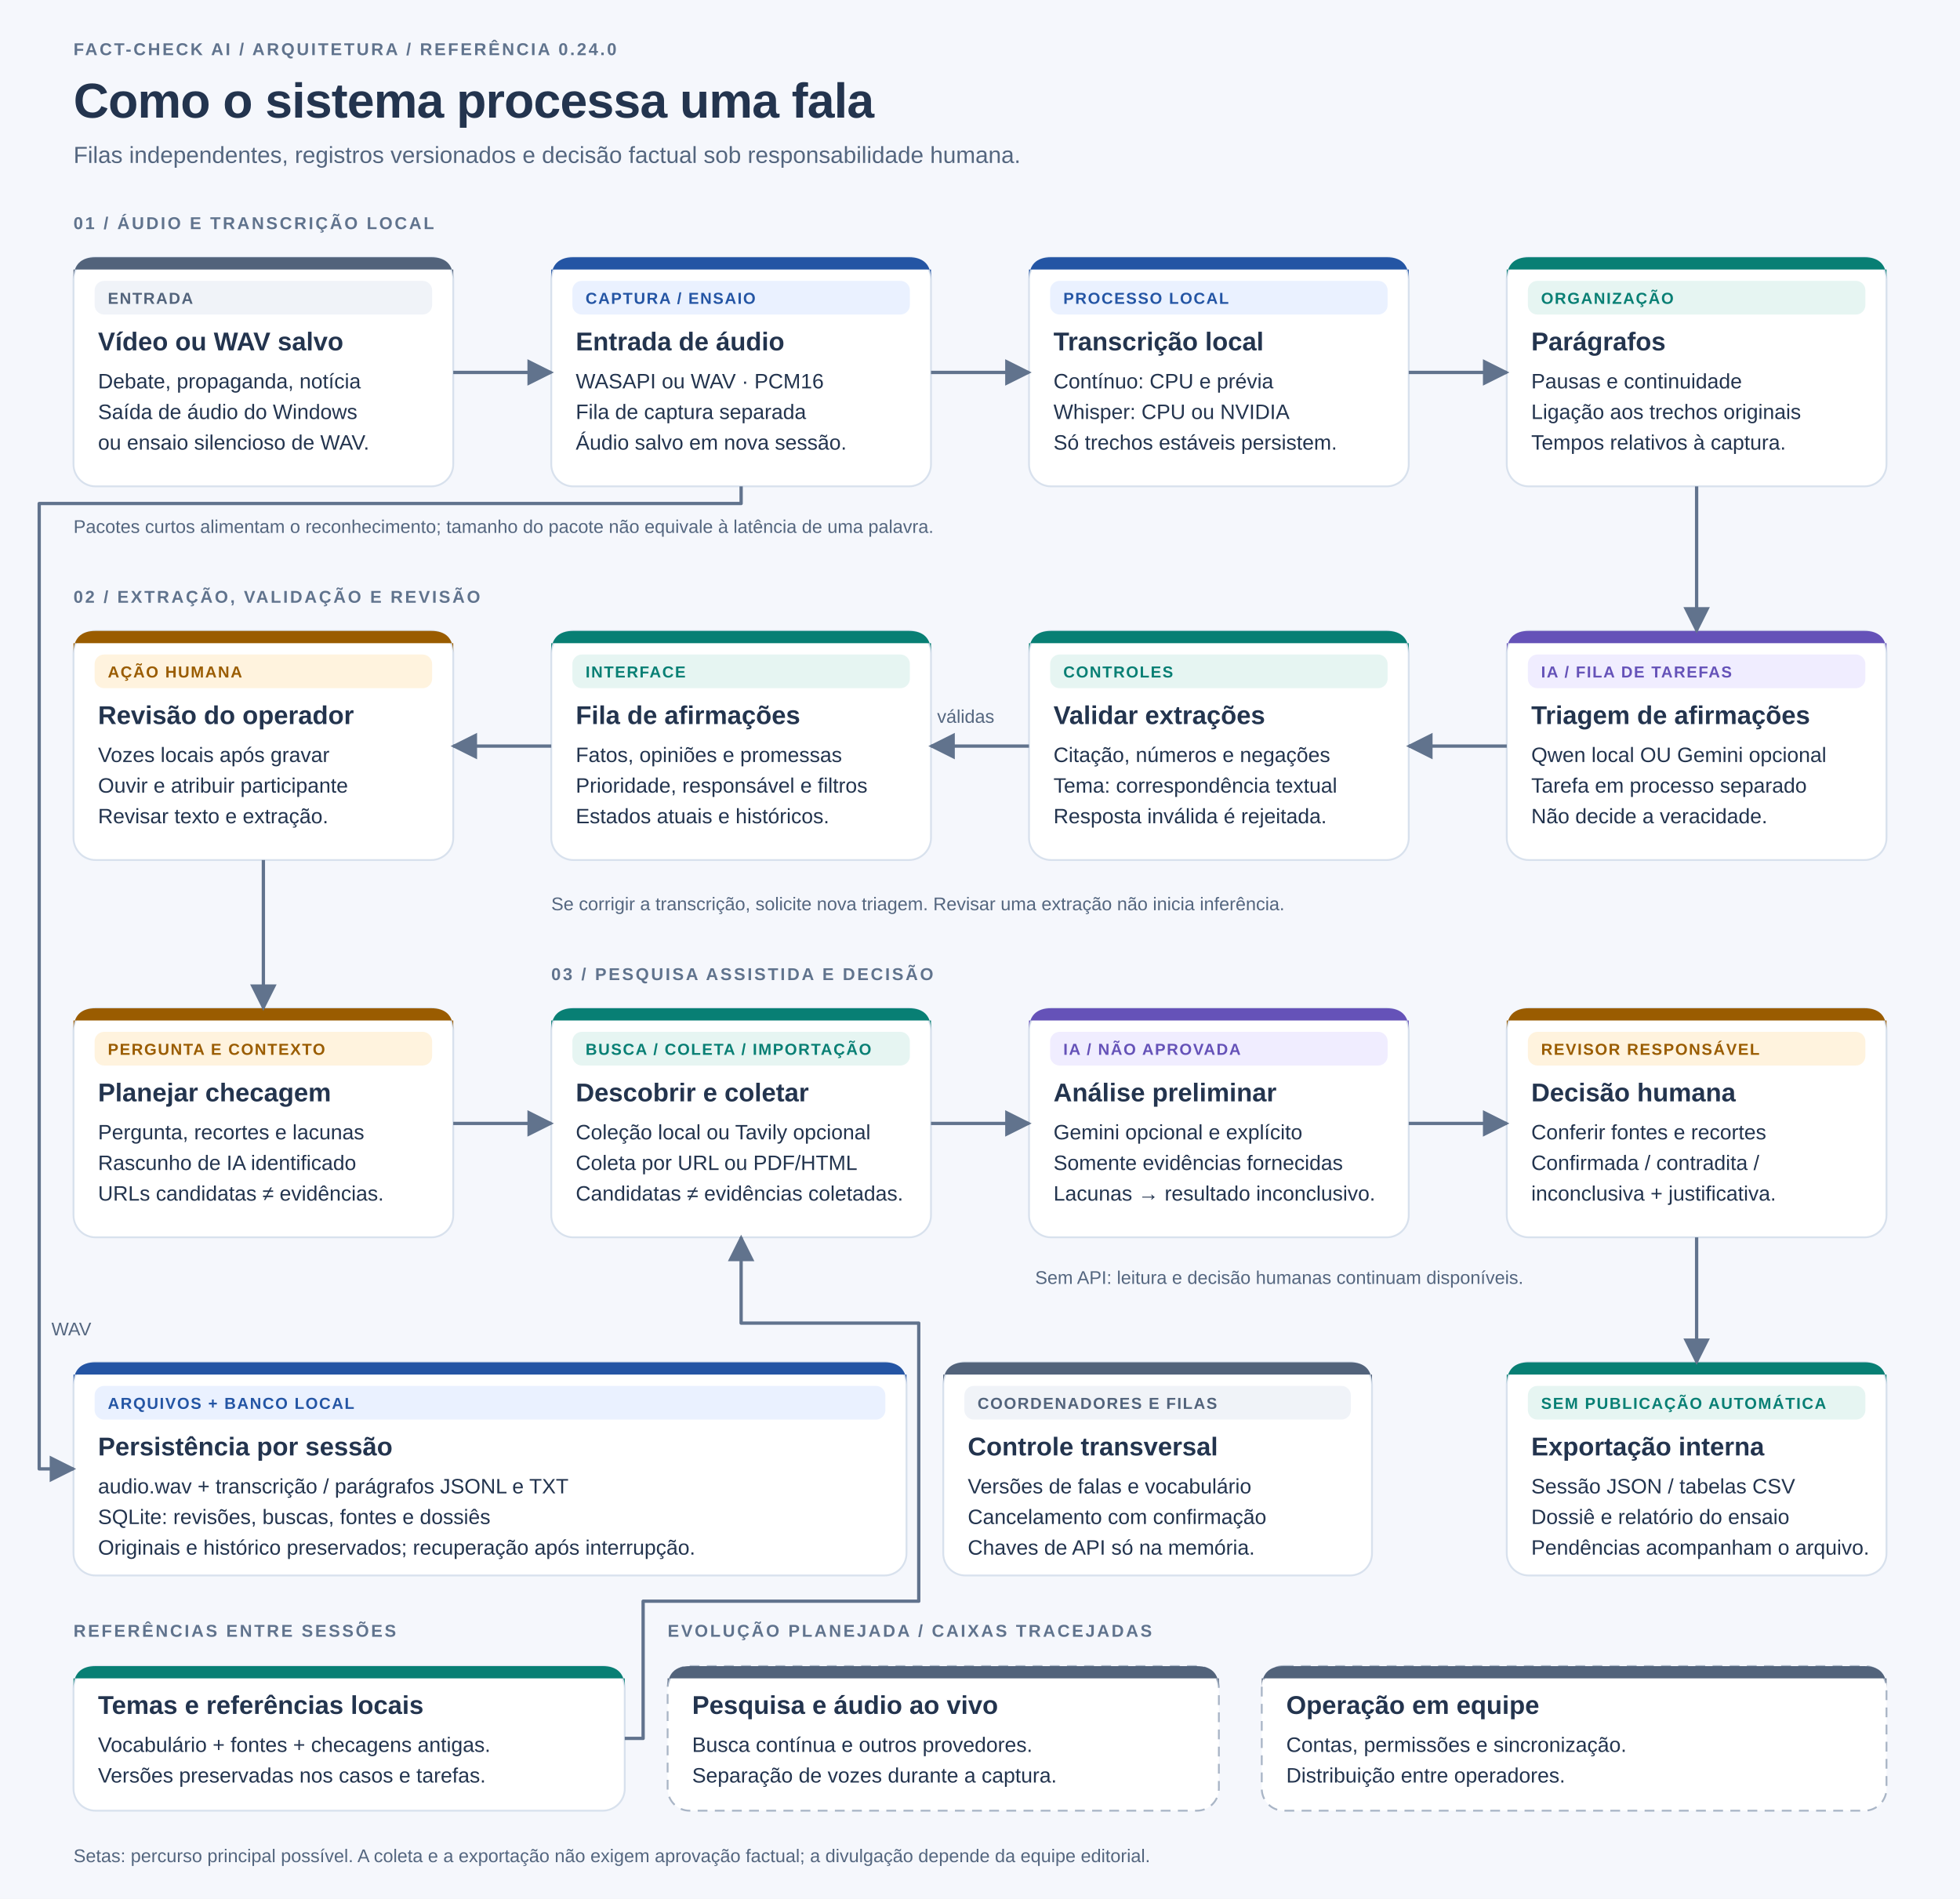
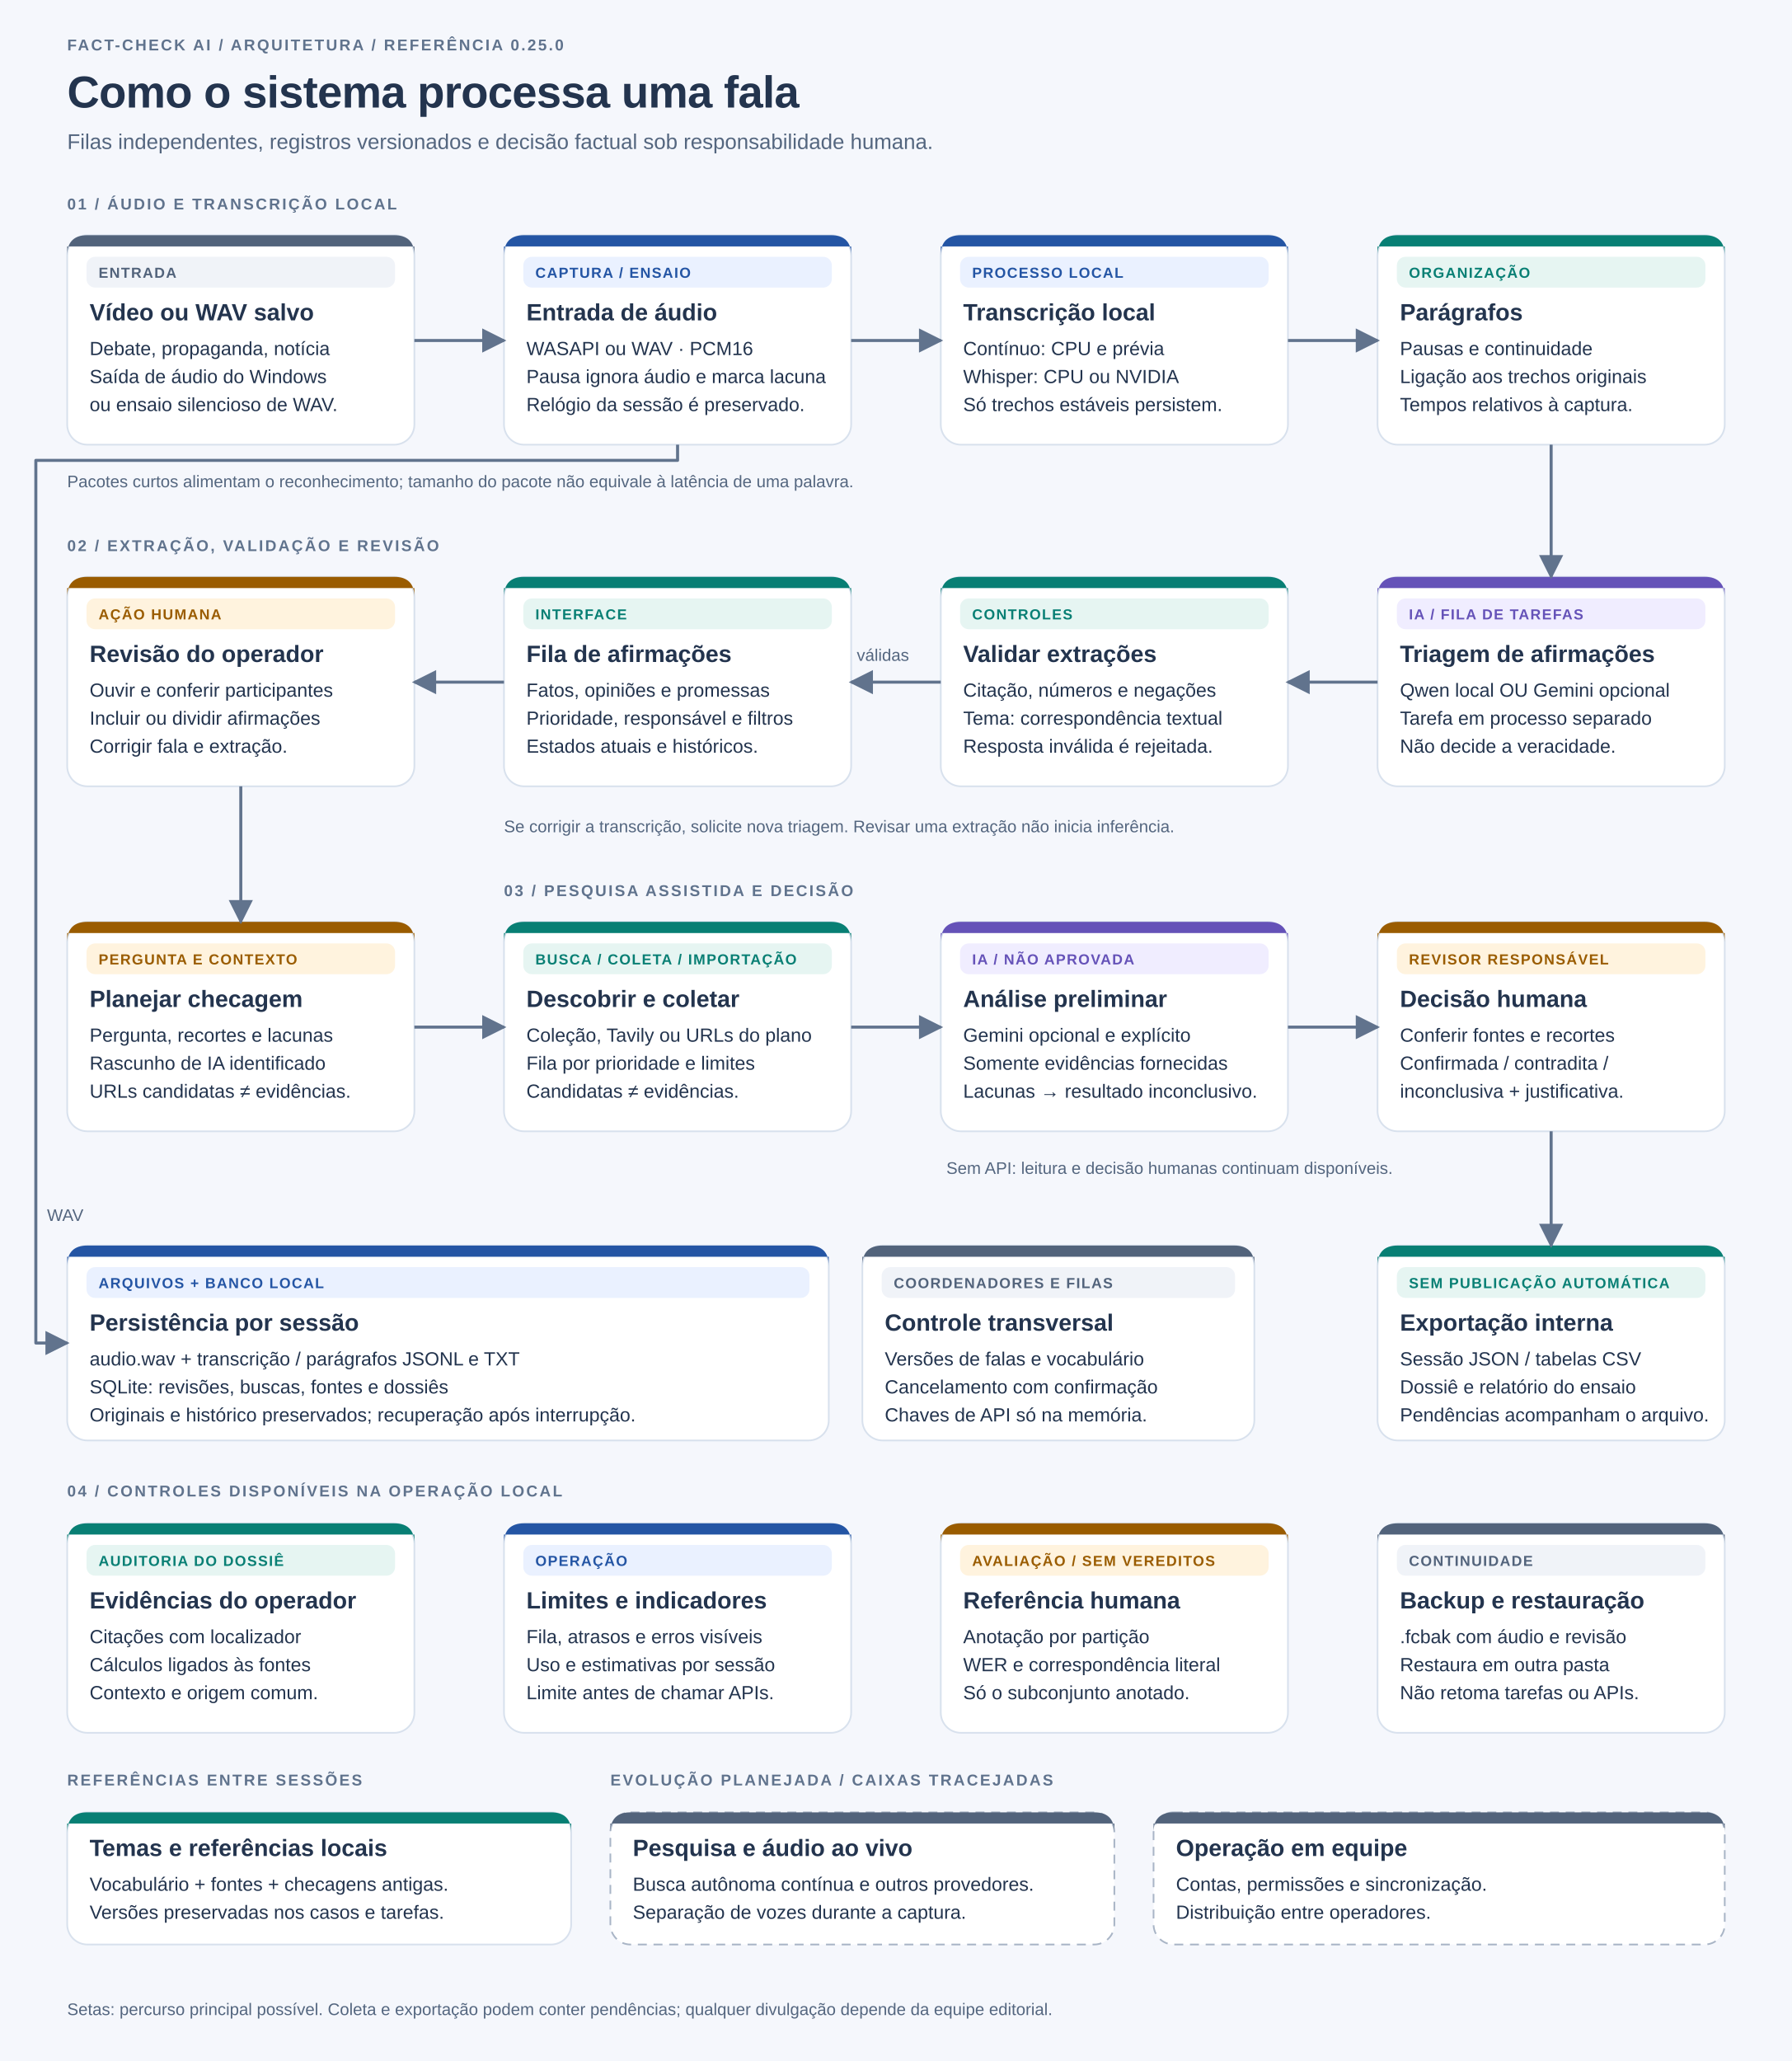
- <svg xmlns="http://www.w3.org/2000/svg" width="1600" height="1550" viewBox="0 0 1600 1550" role="img" aria-labelledby="title description">
+ <svg xmlns="http://www.w3.org/2000/svg" width="1600" height="1840" viewBox="0 0 1600 1840" role="img" aria-labelledby="title description">
  <defs>
    <marker id="arrow" viewBox="0 0 10 10" refX="9" refY="5" markerWidth="8" markerHeight="8" orient="auto-start-reverse">
      <path d="M 0 0 L 10 5 L 0 10 Z" fill="#61738D" />
    </marker>
    <marker id="return" viewBox="0 0 10 10" refX="9" refY="5" markerWidth="7" markerHeight="7" orient="auto-start-reverse">
      <path d="M 0 0 L 10 5 L 0 10 Z" fill="#B57A22" />
    </marker>
    <style>
    text { font-family: 'Segoe UI', Arial, sans-serif; fill: #23344E; }
    .title { font-size: 40px; font-weight: 700; letter-spacing: -.5px; }
    .subtitle { font-size: 19px; fill: #54667F; }
    .section { font-size: 14px; font-weight: 700; letter-spacing: 1.7px; fill: #60738D; }
    .heading { font-size: 21px; font-weight: 700; }
    .body { font-size: 17px; }
    .small { font-size: 15px; fill: #54667F; }
    .tag { font-size: 13px; font-weight: 700; letter-spacing: 1px; }
    .stage { font-size: 27px; font-weight: 700; }
    .number { font-size: 20px; font-weight: 700; fill: white; }
    .flow { fill: none; stroke: #61738D; stroke-width: 2.7; stroke-linejoin: round; marker-end: url(#arrow); }
    .return { fill: none; stroke: #B57A22; stroke-width: 2.2; stroke-linejoin: round; marker-end: url(#return); }
  </style>
  </defs>
-   <rect width="1600" height="1550" fill="#F5F7FC" />
-   <text x="60" y="45" class="section">FACT-CHECK AI / ARQUITETURA / REFERÊNCIA 0.24.0</text>
+   <rect width="1600" height="1840" fill="#F5F7FC" />
+   <text x="60" y="45" class="section">FACT-CHECK AI / ARQUITETURA / REFERÊNCIA 0.25.0</text>
  <text x="60" y="96" class="title">Como o sistema processa uma fala</text>
  <text x="60" y="133" class="subtitle">Filas independentes, registros versionados e decisão factual sob responsabilidade humana.</text>
  <text x="60" y="187" class="section">01 / ÁUDIO E TRANSCRIÇÃO LOCAL</text>
  <g data-card-bounds="60,210,310,187">
    <rect x="60" y="210" width="310" height="187" rx="18" fill="white" stroke="#D8E1ED" stroke-width="1.5" />
    <path d="M 78 210 H 352 Q 370 210 370 228 V 220 H 60 V 228 Q 60 210 78 210 Z" fill="#52637B" />
    <rect x="78" y="230" width="274" height="26" rx="7" fill="#F0F3F8" stroke="#F0F3F8" stroke-width="1.5" />
    <text x="88" y="248" class="tag" style="fill:#52637B">ENTRADA</text>
    <text x="80" y="286" class="heading">Vídeo ou WAV salvo</text>
    <text x="80" y="317" class="body">Debate, propaganda, notícia</text>
    <text x="80" y="342" class="body">Saída de áudio do Windows</text>
    <text x="80" y="367" class="body">ou ensaio silencioso de WAV.</text>
  </g>
  <g data-card-bounds="450,210,310,187">
    <rect x="450" y="210" width="310" height="187" rx="18" fill="white" stroke="#D8E1ED" stroke-width="1.5" />
    <path d="M 468 210 H 742 Q 760 210 760 228 V 220 H 450 V 228 Q 450 210 468 210 Z" fill="#2455A4" />
    <rect x="468" y="230" width="274" height="26" rx="7" fill="#EAF1FF" stroke="#EAF1FF" stroke-width="1.5" />
    <text x="478" y="248" class="tag" style="fill:#2455A4">CAPTURA / ENSAIO</text>
    <text x="470" y="286" class="heading">Entrada de áudio</text>
    <text x="470" y="317" class="body">WASAPI ou WAV · PCM16</text>
-     <text x="470" y="342" class="body">Fila de captura separada</text>
-     <text x="470" y="367" class="body">Áudio salvo em nova sessão.</text>
+     <text x="470" y="342" class="body">Pausa ignora áudio e marca lacuna</text>
+     <text x="470" y="367" class="body">Relógio da sessão é preservado.</text>
  </g>
  <g data-card-bounds="840,210,310,187">
    <rect x="840" y="210" width="310" height="187" rx="18" fill="white" stroke="#D8E1ED" stroke-width="1.5" />
    <path d="M 858 210 H 1132 Q 1150 210 1150 228 V 220 H 840 V 228 Q 840 210 858 210 Z" fill="#2455A4" />
    <rect x="858" y="230" width="274" height="26" rx="7" fill="#EAF1FF" stroke="#EAF1FF" stroke-width="1.5" />
    <text x="868" y="248" class="tag" style="fill:#2455A4">PROCESSO LOCAL</text>
    <text x="860" y="286" class="heading">Transcrição local</text>
    <text x="860" y="317" class="body">Contínuo: CPU e prévia</text>
    <text x="860" y="342" class="body">Whisper: CPU ou NVIDIA</text>
    <text x="860" y="367" class="body">Só trechos estáveis persistem.</text>
  </g>
  <g data-card-bounds="1230,210,310,187">
    <rect x="1230" y="210" width="310" height="187" rx="18" fill="white" stroke="#D8E1ED" stroke-width="1.5" />
    <path d="M 1248 210 H 1522 Q 1540 210 1540 228 V 220 H 1230 V 228 Q 1230 210 1248 210 Z" fill="#087F74" />
    <rect x="1248" y="230" width="274" height="26" rx="7" fill="#E6F5F2" stroke="#E6F5F2" stroke-width="1.5" />
    <text x="1258" y="248" class="tag" style="fill:#087F74">ORGANIZAÇÃO</text>
    <text x="1250" y="286" class="heading">Parágrafos</text>
    <text x="1250" y="317" class="body">Pausas e continuidade</text>
    <text x="1250" y="342" class="body">Ligação aos trechos originais</text>
    <text x="1250" y="367" class="body">Tempos relativos à captura.</text>
  </g>
  <path d="M 370 304 H 450" class="flow" />
  <path d="M 760 304 H 840" class="flow" />
  <path d="M 1150 304 H 1230" class="flow" />
  <text x="60" y="435" class="small">Pacotes curtos alimentam o reconhecimento; tamanho do pacote não equivale à latência de uma palavra.</text>
  <text x="60" y="492" class="section">02 / EXTRAÇÃO, VALIDAÇÃO E REVISÃO</text>
  <g data-card-bounds="60,515,310,187">
    <rect x="60" y="515" width="310" height="187" rx="18" fill="white" stroke="#D8E1ED" stroke-width="1.5" />
    <path d="M 78 515 H 352 Q 370 515 370 533 V 525 H 60 V 533 Q 60 515 78 515 Z" fill="#9A5C00" />
    <rect x="78" y="535" width="274" height="26" rx="7" fill="#FFF3DE" stroke="#FFF3DE" stroke-width="1.5" />
    <text x="88" y="553" class="tag" style="fill:#9A5C00">AÇÃO HUMANA</text>
    <text x="80" y="591" class="heading">Revisão do operador</text>
-     <text x="80" y="622" class="body">Vozes locais após gravar</text>
-     <text x="80" y="647" class="body">Ouvir e atribuir participante</text>
-     <text x="80" y="672" class="body">Revisar texto e extração.</text>
+     <text x="80" y="622" class="body">Ouvir e conferir participantes</text>
+     <text x="80" y="647" class="body">Incluir ou dividir afirmações</text>
+     <text x="80" y="672" class="body">Corrigir fala e extração.</text>
  </g>
  <g data-card-bounds="450,515,310,187">
    <rect x="450" y="515" width="310" height="187" rx="18" fill="white" stroke="#D8E1ED" stroke-width="1.5" />
    <path d="M 468 515 H 742 Q 760 515 760 533 V 525 H 450 V 533 Q 450 515 468 515 Z" fill="#087F74" />
    <rect x="468" y="535" width="274" height="26" rx="7" fill="#E6F5F2" stroke="#E6F5F2" stroke-width="1.5" />
    <text x="478" y="553" class="tag" style="fill:#087F74">INTERFACE</text>
    <text x="470" y="591" class="heading">Fila de afirmações</text>
    <text x="470" y="622" class="body">Fatos, opiniões e promessas</text>
    <text x="470" y="647" class="body">Prioridade, responsável e filtros</text>
    <text x="470" y="672" class="body">Estados atuais e históricos.</text>
  </g>
  <g data-card-bounds="840,515,310,187">
    <rect x="840" y="515" width="310" height="187" rx="18" fill="white" stroke="#D8E1ED" stroke-width="1.5" />
    <path d="M 858 515 H 1132 Q 1150 515 1150 533 V 525 H 840 V 533 Q 840 515 858 515 Z" fill="#087F74" />
    <rect x="858" y="535" width="274" height="26" rx="7" fill="#E6F5F2" stroke="#E6F5F2" stroke-width="1.5" />
    <text x="868" y="553" class="tag" style="fill:#087F74">CONTROLES</text>
    <text x="860" y="591" class="heading">Validar extrações</text>
    <text x="860" y="622" class="body">Citação, números e negações</text>
    <text x="860" y="647" class="body">Tema: correspondência textual</text>
    <text x="860" y="672" class="body">Resposta inválida é rejeitada.</text>
  </g>
  <g data-card-bounds="1230,515,310,187">
    <rect x="1230" y="515" width="310" height="187" rx="18" fill="white" stroke="#D8E1ED" stroke-width="1.5" />
    <path d="M 1248 515 H 1522 Q 1540 515 1540 533 V 525 H 1230 V 533 Q 1230 515 1248 515 Z" fill="#6552B8" />
    <rect x="1248" y="535" width="274" height="26" rx="7" fill="#F0EDFF" stroke="#F0EDFF" stroke-width="1.5" />
    <text x="1258" y="553" class="tag" style="fill:#6552B8">IA / FILA DE TAREFAS</text>
    <text x="1250" y="591" class="heading">Triagem de afirmações</text>
    <text x="1250" y="622" class="body">Qwen local OU Gemini opcional</text>
    <text x="1250" y="647" class="body">Tarefa em processo separado</text>
    <text x="1250" y="672" class="body">Não decide a veracidade.</text>
  </g>
  <path d="M 1385 397 V 515" class="flow" />
  <path d="M 1230 609 H 1150" class="flow" />
  <path d="M 840 609 H 760" class="flow" />
  <path d="M 450 609 H 370" class="flow" />
  <text x="765" y="590" class="small">válidas</text>
  <text x="450" y="743" class="small">Se corrigir a transcrição, solicite nova triagem. Revisar uma extração não inicia inferência.</text>
  <text x="450" y="800" class="section">03 / PESQUISA ASSISTIDA E DECISÃO</text>
  <g data-card-bounds="60,823,310,187">
    <rect x="60" y="823" width="310" height="187" rx="18" fill="white" stroke="#D8E1ED" stroke-width="1.5" />
    <path d="M 78 823 H 352 Q 370 823 370 841 V 833 H 60 V 841 Q 60 823 78 823 Z" fill="#9A5C00" />
    <rect x="78" y="843" width="274" height="26" rx="7" fill="#FFF3DE" stroke="#FFF3DE" stroke-width="1.5" />
    <text x="88" y="861" class="tag" style="fill:#9A5C00">PERGUNTA E CONTEXTO</text>
    <text x="80" y="899" class="heading">Planejar checagem</text>
    <text x="80" y="930" class="body">Pergunta, recortes e lacunas</text>
    <text x="80" y="955" class="body">Rascunho de IA identificado</text>
    <text x="80" y="980" class="body">URLs candidatas ≠ evidências.</text>
  </g>
  <g data-card-bounds="450,823,310,187">
    <rect x="450" y="823" width="310" height="187" rx="18" fill="white" stroke="#D8E1ED" stroke-width="1.5" />
    <path d="M 468 823 H 742 Q 760 823 760 841 V 833 H 450 V 841 Q 450 823 468 823 Z" fill="#087F74" />
    <rect x="468" y="843" width="274" height="26" rx="7" fill="#E6F5F2" stroke="#E6F5F2" stroke-width="1.5" />
    <text x="478" y="861" class="tag" style="fill:#087F74">BUSCA / COLETA / IMPORTAÇÃO</text>
    <text x="470" y="899" class="heading">Descobrir e coletar</text>
-     <text x="470" y="930" class="body">Coleção local ou Tavily opcional</text>
-     <text x="470" y="955" class="body">Coleta por URL ou PDF/HTML</text>
-     <text x="470" y="980" class="body">Candidatas ≠ evidências coletadas.</text>
+     <text x="470" y="930" class="body">Coleção, Tavily ou URLs do plano</text>
+     <text x="470" y="955" class="body">Fila por prioridade e limites</text>
+     <text x="470" y="980" class="body">Candidatas ≠ evidências.</text>
  </g>
  <g data-card-bounds="840,823,310,187">
    <rect x="840" y="823" width="310" height="187" rx="18" fill="white" stroke="#D8E1ED" stroke-width="1.5" />
    <path d="M 858 823 H 1132 Q 1150 823 1150 841 V 833 H 840 V 841 Q 840 823 858 823 Z" fill="#6552B8" />
    <rect x="858" y="843" width="274" height="26" rx="7" fill="#F0EDFF" stroke="#F0EDFF" stroke-width="1.5" />
    <text x="868" y="861" class="tag" style="fill:#6552B8">IA / NÃO APROVADA</text>
    <text x="860" y="899" class="heading">Análise preliminar</text>
    <text x="860" y="930" class="body">Gemini opcional e explícito</text>
    <text x="860" y="955" class="body">Somente evidências fornecidas</text>
    <text x="860" y="980" class="body">Lacunas → resultado inconclusivo.</text>
  </g>
  <g data-card-bounds="1230,823,310,187">
    <rect x="1230" y="823" width="310" height="187" rx="18" fill="white" stroke="#D8E1ED" stroke-width="1.5" />
    <path d="M 1248 823 H 1522 Q 1540 823 1540 841 V 833 H 1230 V 841 Q 1230 823 1248 823 Z" fill="#9A5C00" />
    <rect x="1248" y="843" width="274" height="26" rx="7" fill="#FFF3DE" stroke="#FFF3DE" stroke-width="1.5" />
    <text x="1258" y="861" class="tag" style="fill:#9A5C00">REVISOR RESPONSÁVEL</text>
    <text x="1250" y="899" class="heading">Decisão humana</text>
    <text x="1250" y="930" class="body">Conferir fontes e recortes</text>
    <text x="1250" y="955" class="body">Confirmada / contradita /</text>
    <text x="1250" y="980" class="body">inconclusiva + justificativa.</text>
  </g>
  <path d="M 215 702 V 823" class="flow" />
  <path d="M 370 917 H 450" class="flow" />
  <path d="M 760 917 H 840" class="flow" />
  <path d="M 1150 917 H 1230" class="flow" />
  <text x="845" y="1048" class="small">Sem API: leitura e decisão humanas continuam disponíveis.</text>
  <g data-card-bounds="60,1112,680,174">
    <rect x="60" y="1112" width="680" height="174" rx="18" fill="white" stroke="#D8E1ED" stroke-width="1.5" />
    <path d="M 78 1112 H 722 Q 740 1112 740 1130 V 1122 H 60 V 1130 Q 60 1112 78 1112 Z" fill="#2455A4" />
    <rect x="78" y="1132" width="644" height="26" rx="7" fill="#EAF1FF" stroke="#EAF1FF" stroke-width="1.5" />
    <text x="88" y="1150" class="tag" style="fill:#2455A4">ARQUIVOS + BANCO LOCAL</text>
    <text x="80" y="1188" class="heading">Persistência por sessão</text>
    <text x="80" y="1219" class="body">audio.wav + transcrição / parágrafos JSONL e TXT</text>
    <text x="80" y="1244" class="body">SQLite: revisões, buscas, fontes e dossiês</text>
    <text x="80" y="1269" class="body">Originais e histórico preservados; recuperação após interrupção.</text>
  </g>
  <g data-card-bounds="770,1112,350,174">
    <rect x="770" y="1112" width="350" height="174" rx="18" fill="white" stroke="#D8E1ED" stroke-width="1.5" />
    <path d="M 788 1112 H 1102 Q 1120 1112 1120 1130 V 1122 H 770 V 1130 Q 770 1112 788 1112 Z" fill="#52637B" />
    <rect x="788" y="1132" width="314" height="26" rx="7" fill="#F0F3F8" stroke="#F0F3F8" stroke-width="1.5" />
    <text x="798" y="1150" class="tag" style="fill:#52637B">COORDENADORES E FILAS</text>
    <text x="790" y="1188" class="heading">Controle transversal</text>
    <text x="790" y="1219" class="body">Versões de falas e vocabulário</text>
    <text x="790" y="1244" class="body">Cancelamento com confirmação</text>
    <text x="790" y="1269" class="body">Chaves de API só na memória.</text>
  </g>
  <g data-card-bounds="1230,1112,310,174">
    <rect x="1230" y="1112" width="310" height="174" rx="18" fill="white" stroke="#D8E1ED" stroke-width="1.5" />
    <path d="M 1248 1112 H 1522 Q 1540 1112 1540 1130 V 1122 H 1230 V 1130 Q 1230 1112 1248 1112 Z" fill="#087F74" />
    <rect x="1248" y="1132" width="274" height="26" rx="7" fill="#E6F5F2" stroke="#E6F5F2" stroke-width="1.5" />
    <text x="1258" y="1150" class="tag" style="fill:#087F74">SEM PUBLICAÇÃO AUTOMÁTICA</text>
    <text x="1250" y="1188" class="heading">Exportação interna</text>
    <text x="1250" y="1219" class="body">Sessão JSON / tabelas CSV</text>
    <text x="1250" y="1244" class="body">Dossiê e relatório do ensaio</text>
    <text x="1250" y="1269" class="body">Pendências acompanham o arquivo.</text>
  </g>
  <path d="M 1385 1010 V 1112" class="flow" />
  <path d="M 605 397 V 411 H 32 V 1199 H 60" class="flow" />
  <text x="42" y="1090" class="small">WAV</text>
-   <text x="60" y="1336" class="section">REFERÊNCIAS ENTRE SESSÕES</text>
-   <text x="545" y="1336" class="section">EVOLUÇÃO PLANEJADA / CAIXAS TRACEJADAS</text>
-   <g data-card-bounds="60,1360,450,118">
-     <rect x="60" y="1360" width="450" height="118" rx="18" fill="white" stroke="#D8E1ED" stroke-width="1.5" />
-     <path d="M 78 1360 H 492 Q 510 1360 510 1378 V 1370 H 60 V 1378 Q 60 1360 78 1360 Z" fill="#087F74" />
-     <text x="80" y="1399" class="heading">Temas e referências locais</text>
-     <text x="80" y="1430" class="body">Vocabulário + fontes + checagens antigas.</text>
-     <text x="80" y="1455" class="body">Versões preservadas nos casos e tarefas.</text>
-   </g>
-   <path d="M 510 1419 H 525 V 1307 H 750 V 1080 H 605 V 1010" class="flow" />
-   <g data-card-bounds="545,1360,450,118">
-     <rect x="545" y="1360" width="450" height="118" rx="18" fill="white" stroke="#A9B5C6" stroke-width="1.5" stroke-dasharray="8 6" />
-     <path d="M 563 1360 H 977 Q 995 1360 995 1378 V 1370 H 545 V 1378 Q 545 1360 563 1360 Z" fill="#52637B" />
-     <text x="565" y="1399" class="heading">Pesquisa e áudio ao vivo</text>
-     <text x="565" y="1430" class="body">Busca contínua e outros provedores.</text>
-     <text x="565" y="1455" class="body">Separação de vozes durante a captura.</text>
-   </g>
-   <g data-card-bounds="1030,1360,510,118">
-     <rect x="1030" y="1360" width="510" height="118" rx="18" fill="white" stroke="#A9B5C6" stroke-width="1.5" stroke-dasharray="8 6" />
-     <path d="M 1048 1360 H 1522 Q 1540 1360 1540 1378 V 1370 H 1030 V 1378 Q 1030 1360 1048 1360 Z" fill="#52637B" />
-     <text x="1050" y="1399" class="heading">Operação em equipe</text>
-     <text x="1050" y="1430" class="body">Contas, permissões e sincronização.</text>
-     <text x="1050" y="1455" class="body">Distribuição entre operadores.</text>
-   </g>
-   <text x="60" y="1520" class="small">Setas: percurso principal possível. A coleta e a exportação não exigem aprovação factual; a divulgação depende da equipe editorial.</text>
+   <text x="60" y="1336" class="section">04 / CONTROLES DISPONÍVEIS NA OPERAÇÃO LOCAL</text>
+   <g data-card-bounds="60,1360,310,187">
+     <rect x="60" y="1360" width="310" height="187" rx="18" fill="white" stroke="#D8E1ED" stroke-width="1.5" />
+     <path d="M 78 1360 H 352 Q 370 1360 370 1378 V 1370 H 60 V 1378 Q 60 1360 78 1360 Z" fill="#087F74" />
+     <rect x="78" y="1380" width="274" height="26" rx="7" fill="#E6F5F2" stroke="#E6F5F2" stroke-width="1.5" />
+     <text x="88" y="1398" class="tag" style="fill:#087F74">AUDITORIA DO DOSSIÊ</text>
+     <text x="80" y="1436" class="heading">Evidências do operador</text>
+     <text x="80" y="1467" class="body">Citações com localizador</text>
+     <text x="80" y="1492" class="body">Cálculos ligados às fontes</text>
+     <text x="80" y="1517" class="body">Contexto e origem comum.</text>
+   </g>
+   <g data-card-bounds="450,1360,310,187">
+     <rect x="450" y="1360" width="310" height="187" rx="18" fill="white" stroke="#D8E1ED" stroke-width="1.5" />
+     <path d="M 468 1360 H 742 Q 760 1360 760 1378 V 1370 H 450 V 1378 Q 450 1360 468 1360 Z" fill="#2455A4" />
+     <rect x="468" y="1380" width="274" height="26" rx="7" fill="#EAF1FF" stroke="#EAF1FF" stroke-width="1.5" />
+     <text x="478" y="1398" class="tag" style="fill:#2455A4">OPERAÇÃO</text>
+     <text x="470" y="1436" class="heading">Limites e indicadores</text>
+     <text x="470" y="1467" class="body">Fila, atrasos e erros visíveis</text>
+     <text x="470" y="1492" class="body">Uso e estimativas por sessão</text>
+     <text x="470" y="1517" class="body">Limite antes de chamar APIs.</text>
+   </g>
+   <g data-card-bounds="840,1360,310,187">
+     <rect x="840" y="1360" width="310" height="187" rx="18" fill="white" stroke="#D8E1ED" stroke-width="1.5" />
+     <path d="M 858 1360 H 1132 Q 1150 1360 1150 1378 V 1370 H 840 V 1378 Q 840 1360 858 1360 Z" fill="#9A5C00" />
+     <rect x="858" y="1380" width="274" height="26" rx="7" fill="#FFF3DE" stroke="#FFF3DE" stroke-width="1.5" />
+     <text x="868" y="1398" class="tag" style="fill:#9A5C00">AVALIAÇÃO / SEM VEREDITOS</text>
+     <text x="860" y="1436" class="heading">Referência humana</text>
+     <text x="860" y="1467" class="body">Anotação por partição</text>
+     <text x="860" y="1492" class="body">WER e correspondência literal</text>
+     <text x="860" y="1517" class="body">Só o subconjunto anotado.</text>
+   </g>
+   <g data-card-bounds="1230,1360,310,187">
+     <rect x="1230" y="1360" width="310" height="187" rx="18" fill="white" stroke="#D8E1ED" stroke-width="1.5" />
+     <path d="M 1248 1360 H 1522 Q 1540 1360 1540 1378 V 1370 H 1230 V 1378 Q 1230 1360 1248 1360 Z" fill="#52637B" />
+     <rect x="1248" y="1380" width="274" height="26" rx="7" fill="#F0F3F8" stroke="#F0F3F8" stroke-width="1.5" />
+     <text x="1258" y="1398" class="tag" style="fill:#52637B">CONTINUIDADE</text>
+     <text x="1250" y="1436" class="heading">Backup e restauração</text>
+     <text x="1250" y="1467" class="body">.fcbak com áudio e revisão</text>
+     <text x="1250" y="1492" class="body">Restaura em outra pasta</text>
+     <text x="1250" y="1517" class="body">Não retoma tarefas ou APIs.</text>
+   </g>
+   <text x="60" y="1594" class="section">REFERÊNCIAS ENTRE SESSÕES</text>
+   <text x="545" y="1594" class="section">EVOLUÇÃO PLANEJADA / CAIXAS TRACEJADAS</text>
+   <g data-card-bounds="60,1618,450,118">
+     <rect x="60" y="1618" width="450" height="118" rx="18" fill="white" stroke="#D8E1ED" stroke-width="1.5" />
+     <path d="M 78 1618 H 492 Q 510 1618 510 1636 V 1628 H 60 V 1636 Q 60 1618 78 1618 Z" fill="#087F74" />
+     <text x="80" y="1657" class="heading">Temas e referências locais</text>
+     <text x="80" y="1688" class="body">Vocabulário + fontes + checagens antigas.</text>
+     <text x="80" y="1713" class="body">Versões preservadas nos casos e tarefas.</text>
+   </g>
+   <g data-card-bounds="545,1618,450,118">
+     <rect x="545" y="1618" width="450" height="118" rx="18" fill="white" stroke="#A9B5C6" stroke-width="1.5" stroke-dasharray="8 6" />
+     <path d="M 563 1618 H 977 Q 995 1618 995 1636 V 1628 H 545 V 1636 Q 545 1618 563 1618 Z" fill="#52637B" />
+     <text x="565" y="1657" class="heading">Pesquisa e áudio ao vivo</text>
+     <text x="565" y="1688" class="body">Busca autônoma contínua e outros provedores.</text>
+     <text x="565" y="1713" class="body">Separação de vozes durante a captura.</text>
+   </g>
+   <g data-card-bounds="1030,1618,510,118">
+     <rect x="1030" y="1618" width="510" height="118" rx="18" fill="white" stroke="#A9B5C6" stroke-width="1.5" stroke-dasharray="8 6" />
+     <path d="M 1048 1618 H 1522 Q 1540 1618 1540 1636 V 1628 H 1030 V 1636 Q 1030 1618 1048 1618 Z" fill="#52637B" />
+     <text x="1050" y="1657" class="heading">Operação em equipe</text>
+     <text x="1050" y="1688" class="body">Contas, permissões e sincronização.</text>
+     <text x="1050" y="1713" class="body">Distribuição entre operadores.</text>
+   </g>
+   <text x="60" y="1799" class="small">Setas: percurso principal possível. Coleta e exportação podem conter pendências; qualquer divulgação depende da equipe editorial.</text>
</svg>
